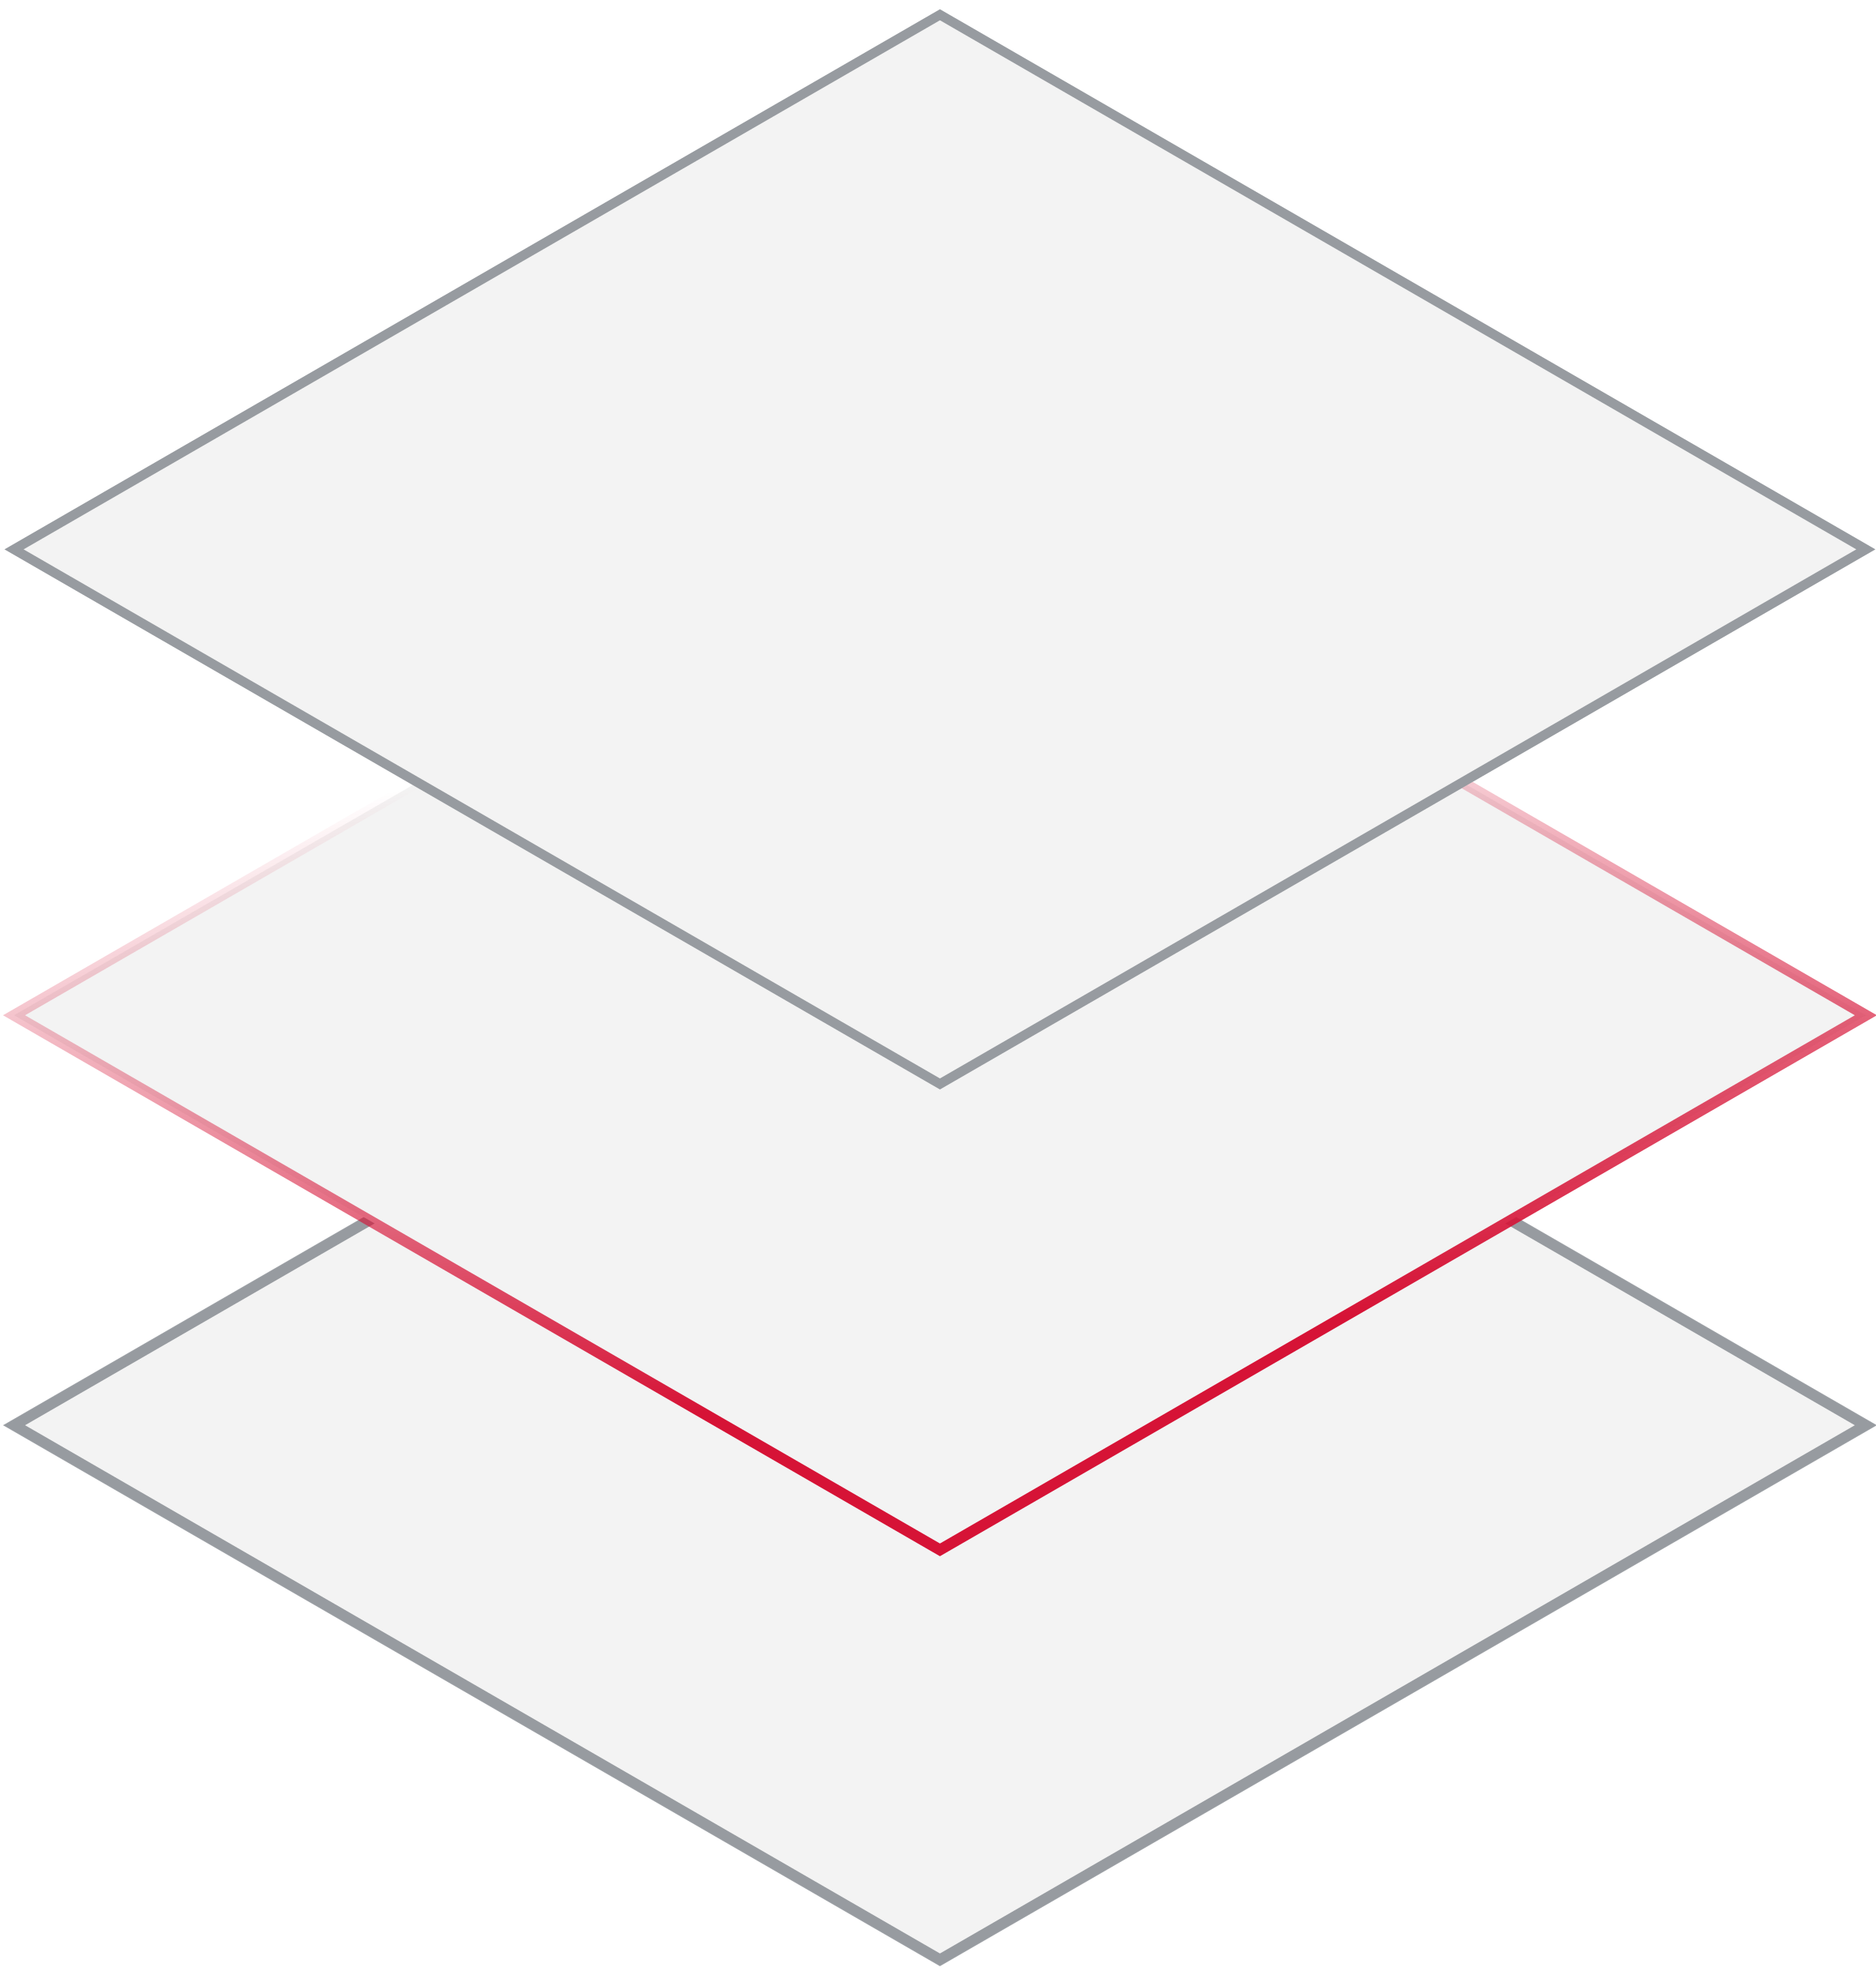
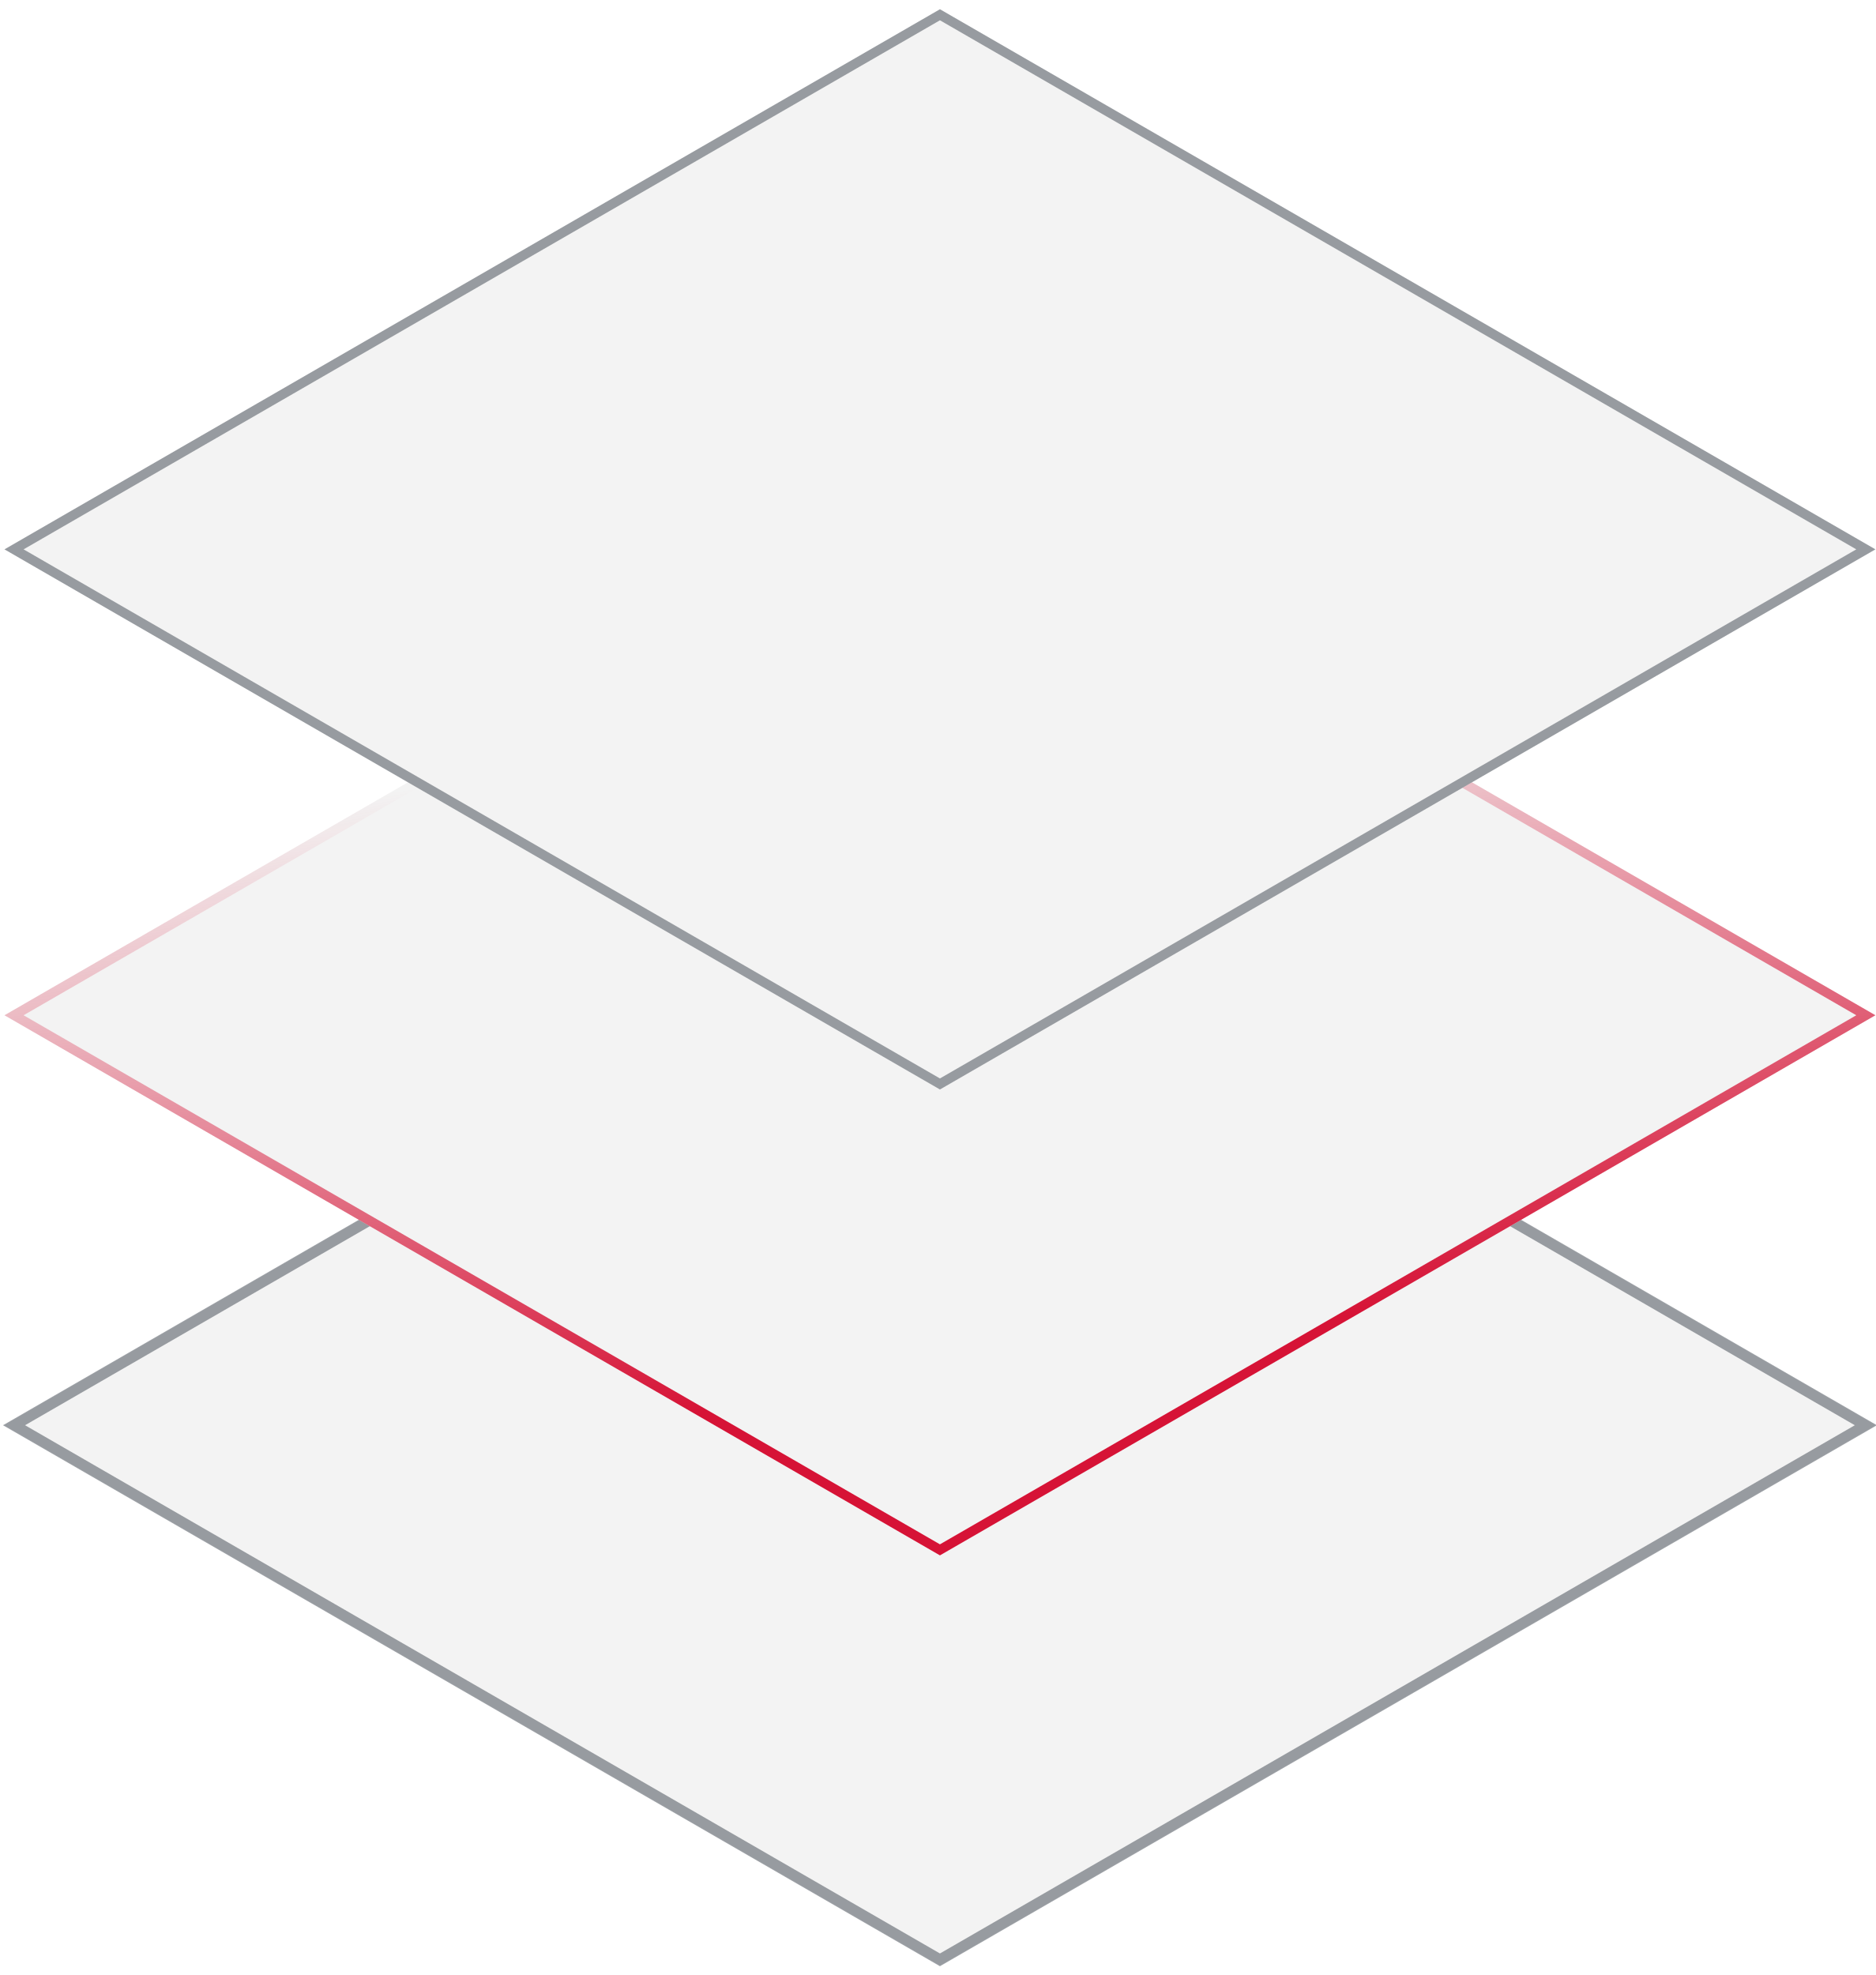
<svg xmlns="http://www.w3.org/2000/svg" width="170" height="179" viewBox="0 0 170 179" fill="none">
  <path d="M85.201 80.221L169.997 129.173L85.201 178.125L0.406 129.173L85.201 80.221Z" fill="#F3F3F3" />
  <path d="M85.201 80.721L169.131 129.173L85.201 177.626L1.272 129.173L85.201 80.721Z" stroke="#0D1823" stroke-opacity="0.4" />
-   <path d="M85.201 43.563L169.131 92.016L85.201 140.468L1.272 92.016L85.201 43.563Z" fill="#F3F3F3" stroke="url(#paint0_linear_539_458)" />
-   <rect width="97.911" height="97.911" transform="matrix(0.866044 0.499967 -0.866044 0.499967 85.2012 0.837891)" fill="#F3F3F3" />
-   <rect y="0.5" width="96.911" height="96.911" transform="matrix(0.866044 0.499967 -0.866044 0.499967 85.6342 1.08789)" stroke="#0D1823" stroke-opacity="0.4" />
+   <path d="M85.201 43.063L169.997 92.016L85.201 140.968L0.406 92.016L85.201 43.063Z" fill="#F3F3F3" />
+   <path fill-rule="evenodd" clip-rule="evenodd" d="M168.264 92.016L85.201 44.063L2.138 92.016L85.201 139.968L168.264 92.016ZM85.201 43.063L0.406 92.016L85.201 140.968L169.997 92.016L85.201 43.063Z" fill="url(#paint0_linear_585_108)" />
+   <path d="M85.201 0.838L169.997 49.79L85.201 98.743L0.406 49.79L85.201 0.838Z" fill="#F3F3F3" />
+   <path fill-rule="evenodd" clip-rule="evenodd" d="M168.264 49.79L85.201 1.838L2.138 49.79L85.201 97.743L168.264 49.79ZM85.201 0.838L0.406 49.79L85.201 98.743L169.997 49.79L85.201 0.838Z" fill="#0D1823" fill-opacity="0.4" />
  <defs>
-     <linearGradient id="paint0_linear_539_458" x1="143.128" y1="55.731" x2="151.923" y2="114.835" gradientUnits="userSpaceOnUse">
+     <linearGradient id="paint0_linear_585_108" x1="143.128" y1="55.731" x2="151.923" y2="114.835" gradientUnits="userSpaceOnUse">
      <stop stop-color="#D61336" stop-opacity="0" />
      <stop offset="1" stop-color="#D61336" />
    </linearGradient>
  </defs>
</svg>
